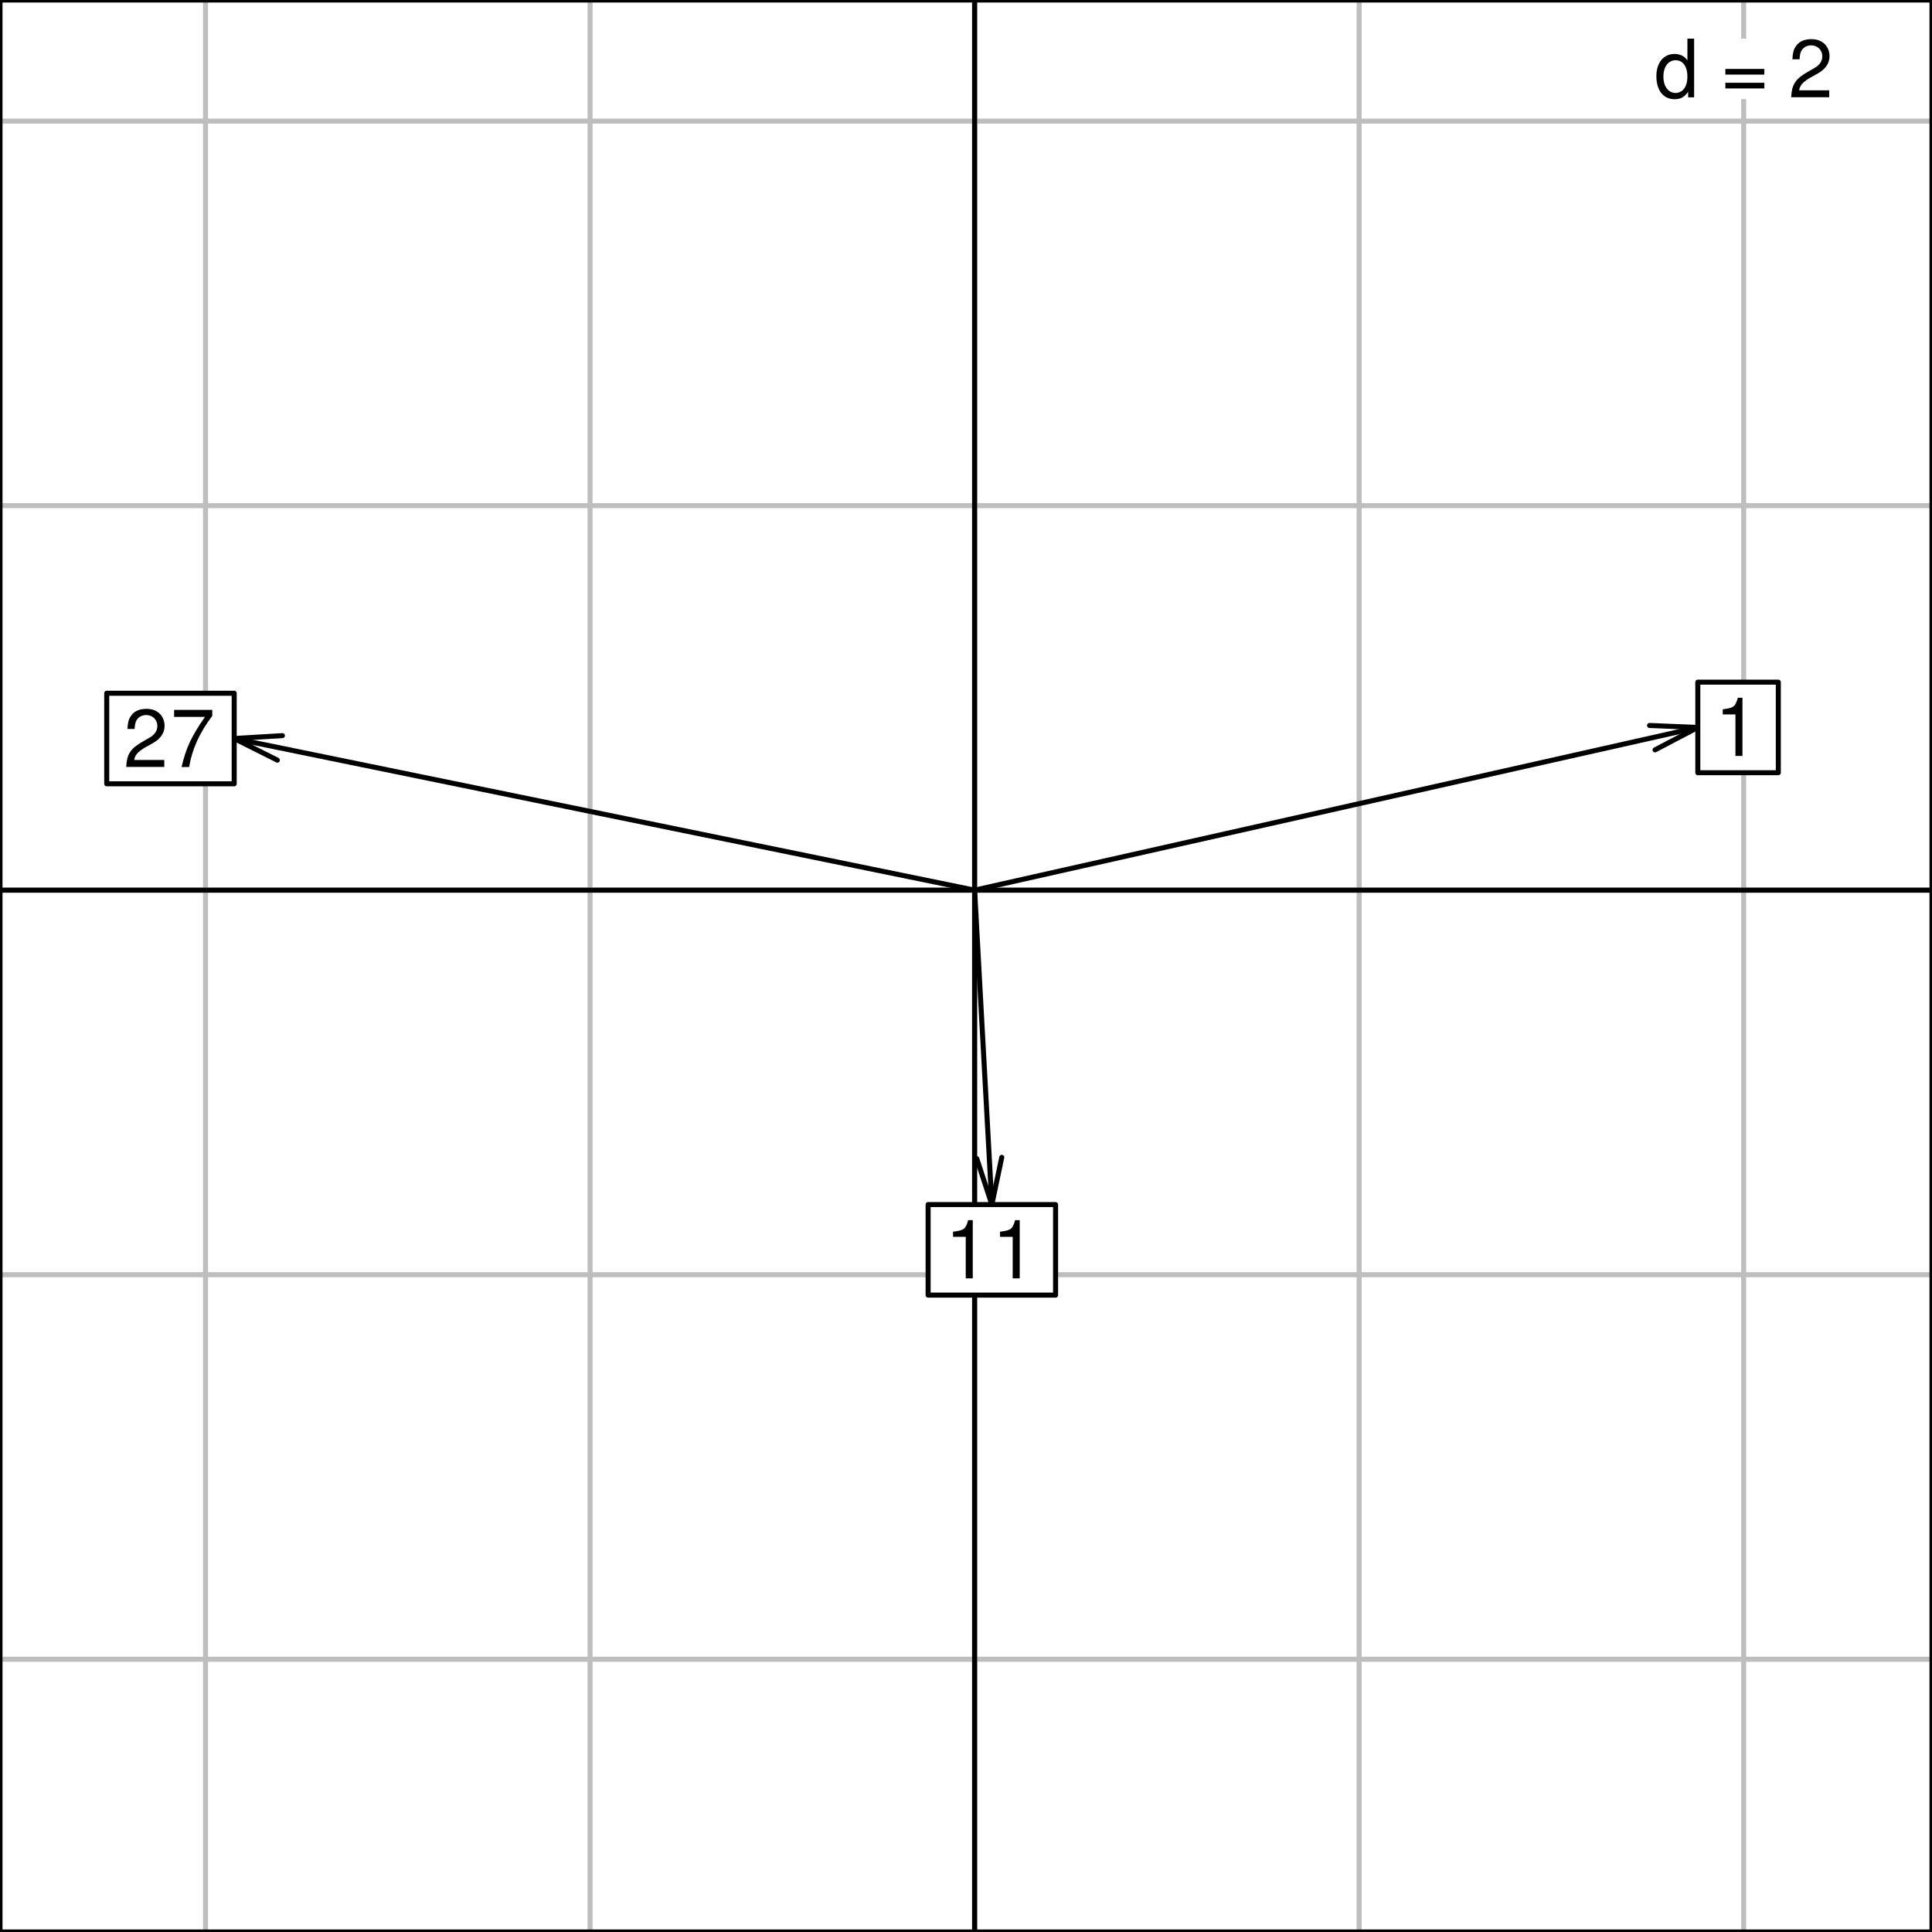
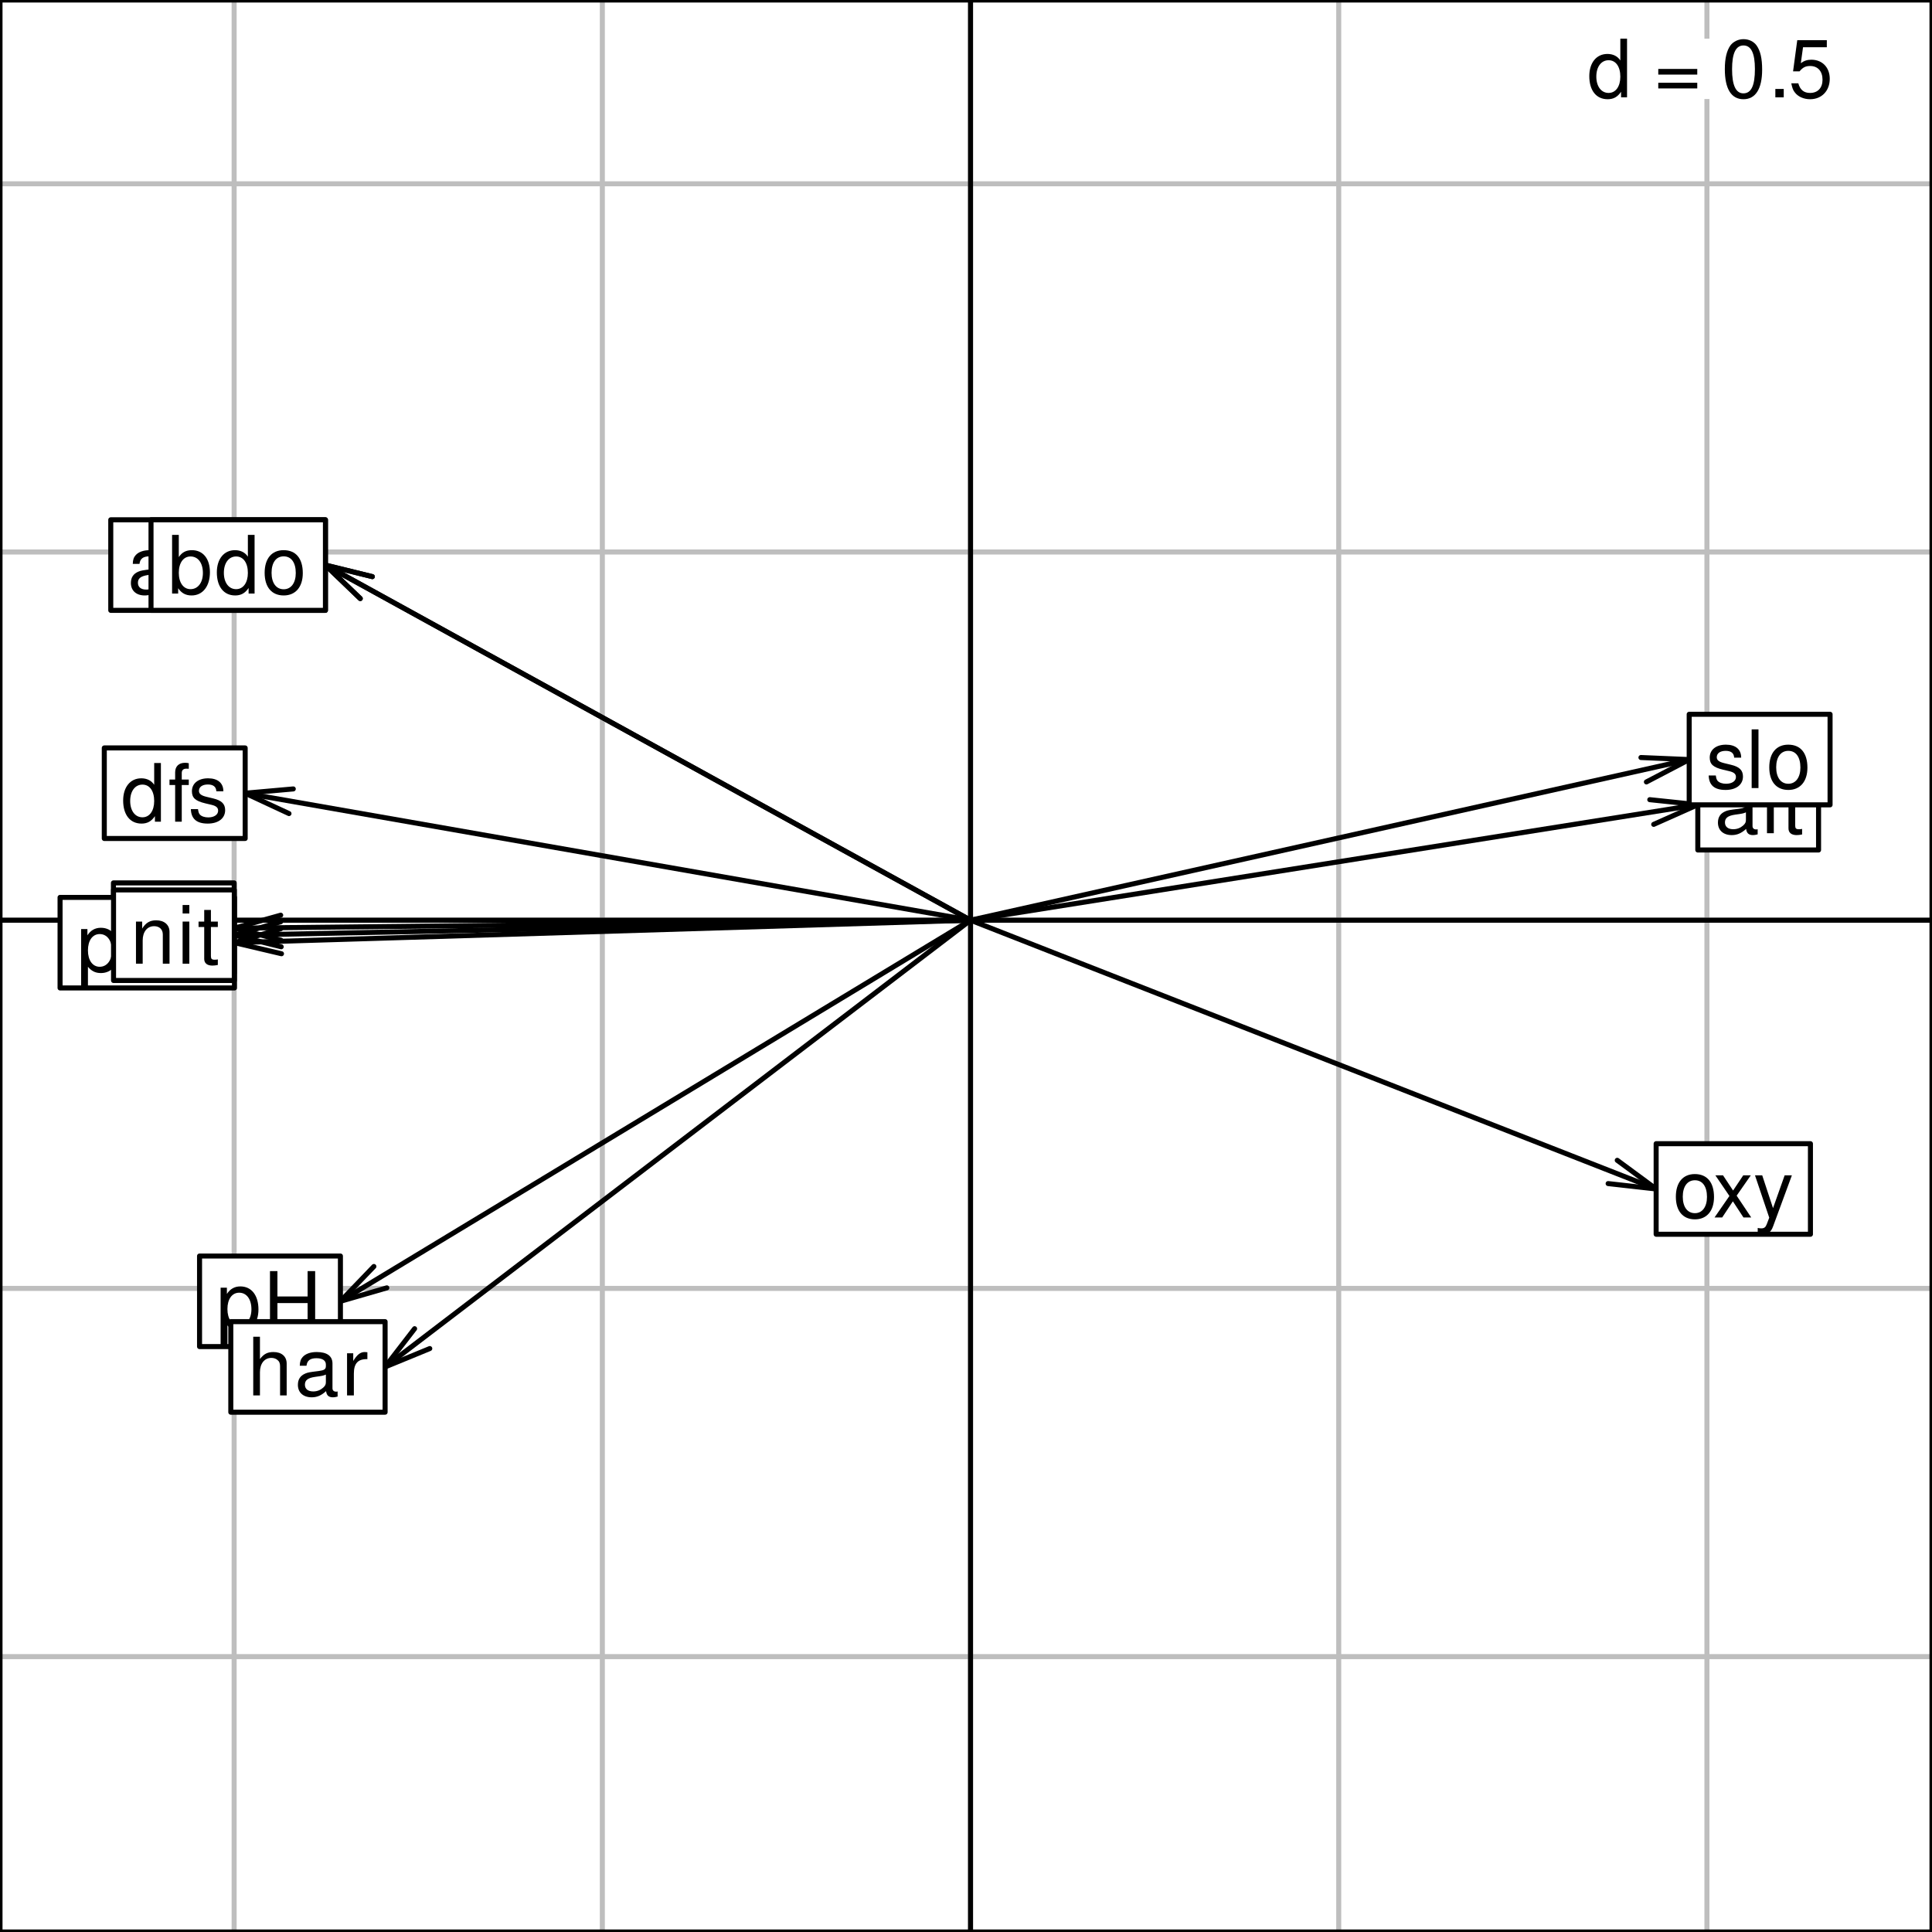
<svg xmlns="http://www.w3.org/2000/svg" xmlns:xlink="http://www.w3.org/1999/xlink" width="288pt" height="288pt" viewBox="0 0 288 288" version="1.1">
  <defs>
    <g>
      <symbol overflow="visible" id="glyph0-0">
        <path style="stroke:none;" d="" />
      </symbol>
      <symbol overflow="visible" id="glyph0-1">
        <path style="stroke:none;" d="M 5.938 -8.75 L 4.938 -8.75 L 4.938 -5.5 C 4.531 -6.125 3.859 -6.469 3.016 -6.469 C 1.375 -6.469 0.312 -5.156 0.312 -3.156 C 0.312 -1.031 1.344 0.281 3.047 0.281 C 3.906 0.281 4.516 -0.047 5.047 -0.828 L 5.047 0 L 5.938 0 Z M 3.188 -5.531 C 4.266 -5.531 4.938 -4.578 4.938 -3.078 C 4.938 -1.625 4.25 -0.656 3.188 -0.656 C 2.094 -0.656 1.359 -1.625 1.359 -3.094 C 1.359 -4.562 2.094 -5.531 3.188 -5.531 Z M 3.188 -5.531 " />
      </symbol>
      <symbol overflow="visible" id="glyph0-2">
        <path style="stroke:none;" d="" />
      </symbol>
      <symbol overflow="visible" id="glyph0-3">
        <path style="stroke:none;" d="M 6.406 -4.234 L 0.594 -4.234 L 0.594 -3.391 L 6.406 -3.391 Z M 6.406 -2.172 L 0.594 -2.172 L 0.594 -1.328 L 6.406 -1.328 Z M 6.406 -2.172 " />
      </symbol>
      <symbol overflow="visible" id="glyph0-4">
-         <path style="stroke:none;" d="M 6.078 -1.047 L 1.594 -1.047 C 1.703 -1.766 2.094 -2.219 3.125 -2.859 L 4.328 -3.531 C 5.516 -4.188 6.125 -5.078 6.125 -6.141 C 6.125 -6.859 5.844 -7.531 5.344 -8 C 4.844 -8.453 4.219 -8.672 3.406 -8.672 C 2.328 -8.672 1.531 -8.297 1.062 -7.547 C 0.75 -7.094 0.625 -6.547 0.594 -5.672 L 1.656 -5.672 C 1.688 -6.266 1.766 -6.609 1.906 -6.906 C 2.188 -7.422 2.734 -7.75 3.375 -7.75 C 4.328 -7.75 5.047 -7.062 5.047 -6.125 C 5.047 -5.422 4.656 -4.828 3.906 -4.391 L 2.797 -3.75 C 1.016 -2.719 0.5 -1.906 0.406 -0.016 L 6.078 -0.016 Z M 6.078 -1.047 " />
+         <path style="stroke:none;" d="M 3.297 -8.672 C 2.516 -8.672 1.781 -8.312 1.344 -7.734 C 0.797 -6.953 0.516 -5.812 0.516 -4.203 C 0.516 -1.266 1.469 0.281 3.297 0.281 C 5.094 0.281 6.078 -1.266 6.078 -4.125 C 6.078 -5.812 5.812 -6.938 5.25 -7.734 C 4.812 -8.328 4.109 -8.672 3.297 -8.672 Z M 3.297 -7.734 C 4.438 -7.734 5 -6.578 5 -4.219 C 5 -1.75 4.453 -0.594 3.281 -0.594 C 2.156 -0.594 1.594 -1.797 1.594 -4.188 C 1.594 -6.578 2.156 -7.734 3.297 -7.734 Z M 3.297 -7.734 " />
      </symbol>
      <symbol overflow="visible" id="glyph0-5">
-         <path style="stroke:none;" d="M 3.109 -6.188 L 3.109 0 L 4.156 0 L 4.156 -8.672 L 3.469 -8.672 C 3.094 -7.344 2.859 -7.156 1.219 -6.953 L 1.219 -6.188 Z M 3.109 -6.188 " />
+         <path style="stroke:none;" d="M 2.297 -1.25 L 1.047 -1.25 L 1.047 0 L 2.297 0 Z M 2.297 -1.25 " />
      </symbol>
      <symbol overflow="visible" id="glyph0-6">
-         <path style="stroke:none;" d="M 6.234 -8.516 L 0.547 -8.516 L 0.547 -7.469 L 5.141 -7.469 C 3.125 -4.578 2.297 -2.797 1.656 0 L 2.781 0 C 3.25 -2.719 4.312 -5.062 6.234 -7.625 Z M 6.234 -8.516 " />
+         <path style="stroke:none;" d="M 5.719 -8.516 L 1.312 -8.516 L 0.688 -3.875 L 1.656 -3.875 C 2.141 -4.469 2.562 -4.672 3.234 -4.672 C 4.375 -4.672 5.078 -3.891 5.078 -2.625 C 5.078 -1.406 4.375 -0.656 3.219 -0.656 C 2.297 -0.656 1.734 -1.125 1.469 -2.094 L 0.422 -2.094 C 0.562 -1.391 0.688 -1.062 0.938 -0.75 C 1.422 -0.094 2.281 0.281 3.234 0.281 C 4.953 0.281 6.156 -0.969 6.156 -2.766 C 6.156 -4.453 5.047 -5.609 3.406 -5.609 C 2.812 -5.609 2.328 -5.453 1.844 -5.094 L 2.172 -7.469 L 5.719 -7.469 Z M 5.719 -8.516 " />
+       </symbol>
+       <symbol overflow="visible" id="glyph0-7">
+         <path style="stroke:none;" d="M 3.094 -6.281 L 2.047 -6.281 L 2.047 -7.266 C 2.047 -7.688 2.281 -7.906 2.75 -7.906 C 2.828 -7.906 2.875 -7.906 3.094 -7.891 L 3.094 -8.719 C 2.875 -8.766 2.734 -8.781 2.531 -8.781 C 1.609 -8.781 1.062 -8.25 1.062 -7.359 L 1.062 -6.281 L 0.219 -6.281 L 0.219 -5.469 L 1.062 -5.469 L 1.062 0 L 2.047 0 L 2.047 -5.469 L 3.094 -5.469 Z M 3.094 -6.281 " />
+       </symbol>
+       <symbol overflow="visible" id="glyph0-8">
+         <path style="stroke:none;" d="M 5.25 -4.531 C 5.25 -5.766 4.422 -6.469 2.969 -6.469 C 1.516 -6.469 0.562 -5.719 0.562 -4.547 C 0.562 -3.562 1.062 -3.094 2.562 -2.734 L 3.484 -2.516 C 4.188 -2.344 4.469 -2.094 4.469 -1.641 C 4.469 -1.047 3.875 -0.641 3 -0.641 C 2.453 -0.641 2 -0.797 1.75 -1.062 C 1.594 -1.25 1.531 -1.422 1.469 -1.875 L 0.406 -1.875 C 0.453 -0.422 1.266 0.281 2.922 0.281 C 4.5 0.281 5.516 -0.5 5.516 -1.719 C 5.516 -2.656 4.984 -3.172 3.734 -3.469 L 2.766 -3.703 C 1.953 -3.891 1.609 -4.156 1.609 -4.594 C 1.609 -5.188 2.125 -5.547 2.938 -5.547 C 3.75 -5.547 4.172 -5.203 4.203 -4.531 Z M 5.25 -4.531 " />
+       </symbol>
+       <symbol overflow="visible" id="glyph0-9">
+         <path style="stroke:none;" d="M 6.422 -0.594 C 6.312 -0.562 6.266 -0.562 6.203 -0.562 C 5.859 -0.562 5.656 -0.75 5.656 -1.062 L 5.656 -4.75 C 5.656 -5.875 4.844 -6.469 3.297 -6.469 C 2.375 -6.469 1.641 -6.203 1.219 -5.734 C 0.922 -5.406 0.797 -5.047 0.781 -4.422 L 1.781 -4.422 C 1.875 -5.203 2.328 -5.547 3.266 -5.547 C 4.172 -5.547 4.672 -5.203 4.672 -4.609 L 4.672 -4.344 C 4.656 -3.906 4.438 -3.75 3.625 -3.641 C 2.203 -3.469 1.984 -3.422 1.609 -3.266 C 0.875 -2.953 0.5 -2.406 0.5 -1.578 C 0.5 -0.438 1.297 0.281 2.562 0.281 C 3.359 0.281 4 0 4.703 -0.641 C 4.781 0 5.094 0.281 5.734 0.281 C 5.953 0.281 6.078 0.25 6.422 0.172 Z M 4.672 -1.984 C 4.672 -1.641 4.578 -1.438 4.266 -1.156 C 3.859 -0.797 3.375 -0.594 2.781 -0.594 C 2 -0.594 1.547 -0.969 1.547 -1.609 C 1.547 -2.266 1.984 -2.609 3.062 -2.766 C 4.125 -2.906 4.328 -2.953 4.672 -3.109 Z M 4.672 -1.984 " />
+       </symbol>
+       <symbol overflow="visible" id="glyph0-10">
+         <path style="stroke:none;" d="M 1.828 -8.75 L 0.812 -8.75 L 0.812 0 L 1.828 0 Z M 1.828 -8.75 " />
+       </symbol>
+       <symbol overflow="visible" id="glyph0-11">
+         <path style="stroke:none;" d="M 3.047 -6.281 L 2.016 -6.281 L 2.016 -8.016 L 1.016 -8.016 L 1.016 -6.281 L 0.172 -6.281 L 0.172 -5.469 L 1.016 -5.469 L 1.016 -0.719 C 1.016 -0.078 1.453 0.281 2.234 0.281 C 2.5 0.281 2.719 0.25 3.047 0.188 L 3.047 -0.641 C 2.906 -0.609 2.766 -0.594 2.562 -0.594 C 2.141 -0.594 2.016 -0.719 2.016 -1.156 L 2.016 -5.469 L 3.047 -5.469 Z M 3.047 -6.281 " />
+       </symbol>
+       <symbol overflow="visible" id="glyph0-12">
+         <path style="stroke:none;" d="M 3.266 -6.469 C 1.484 -6.469 0.438 -5.203 0.438 -3.094 C 0.438 -0.969 1.484 0.281 3.281 0.281 C 5.047 0.281 6.125 -0.984 6.125 -3.047 C 6.125 -5.234 5.094 -6.469 3.266 -6.469 Z M 3.281 -5.547 C 4.406 -5.547 5.078 -4.625 5.078 -3.062 C 5.078 -1.578 4.375 -0.641 3.281 -0.641 C 2.156 -0.641 1.469 -1.578 1.469 -3.094 C 1.469 -4.625 2.156 -5.547 3.281 -5.547 Z M 3.281 -5.547 " />
+       </symbol>
+       <symbol overflow="visible" id="glyph0-13">
+         <path style="stroke:none;" d="M 3.078 -6.281 L 2.047 -6.281 L 2.047 -7.266 C 2.047 -7.688 2.266 -7.906 2.734 -7.906 C 2.812 -7.906 2.859 -7.906 3.078 -7.891 L 3.078 -8.719 C 2.859 -8.766 2.719 -8.781 2.516 -8.781 C 1.594 -8.781 1.047 -8.25 1.047 -7.359 L 1.047 -6.281 L 0.203 -6.281 L 0.203 -5.469 L 1.047 -5.469 L 1.047 0 L 2.047 0 L 2.047 -5.469 L 3.078 -5.469 Z M 5.156 -8.75 L 4.156 -8.75 L 4.156 0 L 5.156 0 Z M 5.156 -8.75 " />
+       </symbol>
+       <symbol overflow="visible" id="glyph0-14">
+         <path style="stroke:none;" d="M 0.641 2.609 L 1.656 2.609 L 1.656 -0.656 C 2.188 -0.016 2.766 0.281 3.594 0.281 C 5.219 0.281 6.281 -1.031 6.281 -3.031 C 6.281 -5.141 5.25 -6.469 3.578 -6.469 C 2.719 -6.469 2.047 -6.078 1.578 -5.344 L 1.578 -6.281 L 0.641 -6.281 Z M 3.406 -5.531 C 4.516 -5.531 5.234 -4.562 5.234 -3.062 C 5.234 -1.625 4.5 -0.656 3.406 -0.656 C 2.344 -0.656 1.656 -1.625 1.656 -3.094 C 1.656 -4.578 2.344 -5.531 3.406 -5.531 Z M 3.406 -5.531 " />
+       </symbol>
+       <symbol overflow="visible" id="glyph0-15">
+         <path style="stroke:none;" d="M 6.609 -3.984 L 6.609 0 L 7.734 0 L 7.734 -8.75 L 6.609 -8.75 L 6.609 -4.969 L 2.109 -4.969 L 2.109 -8.75 L 1 -8.75 L 1 0 L 2.109 0 L 2.109 -3.984 Z M 6.609 -3.984 " />
+       </symbol>
+       <symbol overflow="visible" id="glyph0-16">
+         <path style="stroke:none;" d="M 0.844 -8.75 L 0.844 0 L 1.844 0 L 1.844 -3.469 C 1.844 -4.75 2.516 -5.594 3.547 -5.594 C 3.875 -5.594 4.188 -5.5 4.422 -5.312 C 4.719 -5.094 4.844 -4.797 4.844 -4.359 L 4.844 0 L 5.828 0 L 5.828 -4.75 C 5.828 -5.812 5.078 -6.469 3.859 -6.469 C 2.969 -6.469 2.422 -6.188 1.844 -5.422 L 1.844 -8.75 Z M 0.844 -8.75 " />
+       </symbol>
+       <symbol overflow="visible" id="glyph0-17">
+         <path style="stroke:none;" d="M 0.828 -6.281 L 0.828 0 L 1.844 0 L 1.844 -3.266 C 1.844 -4.781 2.469 -5.453 3.859 -5.406 L 3.859 -6.438 C 3.688 -6.453 3.594 -6.469 3.469 -6.469 C 2.812 -6.469 2.328 -6.078 1.75 -5.141 L 1.75 -6.281 Z M 0.828 -6.281 " />
+       </symbol>
+       <symbol overflow="visible" id="glyph0-18">
+         <path style="stroke:none;" d="M 0.844 -6.281 L 0.844 0 L 1.844 0 L 1.844 -3.469 C 1.844 -4.75 2.516 -5.594 3.547 -5.594 C 4.344 -5.594 4.844 -5.109 4.844 -4.359 L 4.844 0 L 5.844 0 L 5.844 -4.75 C 5.844 -5.797 5.062 -6.469 3.859 -6.469 C 2.922 -6.469 2.312 -6.109 1.766 -5.234 L 1.766 -6.281 Z M 0.844 -6.281 " />
+       </symbol>
+       <symbol overflow="visible" id="glyph0-19">
+         <path style="stroke:none;" d="M 1.797 -6.281 L 0.797 -6.281 L 0.797 0 L 1.797 0 Z M 1.797 -8.75 L 0.797 -8.75 L 0.797 -7.484 L 1.797 -7.484 Z M 1.797 -8.75 " />
+       </symbol>
+       <symbol overflow="visible" id="glyph0-20">
+         <path style="stroke:none;" d="M 0.844 -6.281 L 0.844 0 L 1.844 0 L 1.844 -3.953 C 1.844 -4.859 2.516 -5.594 3.328 -5.594 C 4.062 -5.594 4.484 -5.141 4.484 -4.328 L 4.484 0 L 5.5 0 L 5.5 -3.953 C 5.5 -4.859 6.156 -5.594 6.969 -5.594 C 7.703 -5.594 8.141 -5.125 8.141 -4.328 L 8.141 0 L 9.141 0 L 9.141 -4.719 C 9.141 -5.844 8.5 -6.469 7.312 -6.469 C 6.484 -6.469 5.969 -6.219 5.391 -5.516 C 5.016 -6.188 4.516 -6.469 3.703 -6.469 C 2.859 -6.469 2.297 -6.156 1.766 -5.406 L 1.766 -6.281 Z M 0.844 -6.281 " />
+       </symbol>
+       <symbol overflow="visible" id="glyph0-21">
+         <path style="stroke:none;" d="M 3.5 -3.25 L 5.609 -6.281 L 4.484 -6.281 L 2.969 -4.016 L 1.469 -6.281 L 0.328 -6.281 L 2.422 -3.203 L 0.203 0 L 1.344 0 L 2.938 -2.406 L 4.516 0 L 5.672 0 Z M 3.5 -3.25 " />
+       </symbol>
+       <symbol overflow="visible" id="glyph0-22">
+         <path style="stroke:none;" d="M 4.656 -6.281 L 2.922 -1.391 L 1.312 -6.281 L 0.234 -6.281 L 2.359 0.031 L 1.984 1.016 C 1.812 1.469 1.594 1.625 1.172 1.625 C 1.016 1.625 0.859 1.609 0.641 1.562 L 0.641 2.453 C 0.859 2.562 1.062 2.609 1.312 2.609 C 1.641 2.609 1.984 2.516 2.25 2.312 C 2.562 2.094 2.75 1.828 2.938 1.312 L 5.734 -6.281 Z M 4.656 -6.281 " />
+       </symbol>
+       <symbol overflow="visible" id="glyph0-23">
+         <path style="stroke:none;" d="M 0.641 -8.75 L 0.641 0 L 1.547 0 L 1.547 -0.797 C 2.031 -0.078 2.656 0.281 3.547 0.281 C 5.203 0.281 6.281 -1.078 6.281 -3.172 C 6.281 -5.203 5.25 -6.469 3.594 -6.469 C 2.719 -6.469 2.109 -6.141 1.641 -5.438 L 1.641 -8.75 Z M 3.391 -5.531 C 4.516 -5.531 5.234 -4.562 5.234 -3.062 C 5.234 -1.625 4.484 -0.656 3.391 -0.656 C 2.328 -0.656 1.641 -1.625 1.641 -3.094 C 1.641 -4.578 2.328 -5.531 3.391 -5.531 Z M 3.391 -5.531 " />
      </symbol>
    </g>
  </defs>
-   <g id="surface11020">
+   <g id="surface796">
    <rect x="0" y="0" width="288" height="288" style="fill:rgb(100%,100%,100%);fill-opacity:1;stroke:none;" />
    <rect x="0" y="0" width="288" height="288" style="fill:rgb(100%,100%,100%);fill-opacity:1;stroke:none;" />
-     <path style="fill:none;stroke-width:0.75;stroke-linecap:round;stroke-linejoin:round;stroke:rgb(74.51%,74.51%,74.51%);stroke-opacity:1;stroke-miterlimit:10;" d="M 30.641 288 L 30.641 0 " />
-     <path style="fill:none;stroke-width:0.75;stroke-linecap:round;stroke-linejoin:round;stroke:rgb(74.51%,74.51%,74.51%);stroke-opacity:1;stroke-miterlimit:10;" d="M 87.961 288 L 87.961 0 " />
-     <path style="fill:none;stroke-width:0.75;stroke-linecap:round;stroke-linejoin:round;stroke:rgb(74.51%,74.51%,74.51%);stroke-opacity:1;stroke-miterlimit:10;" d="M 145.285 288 L 145.285 0 " />
-     <path style="fill:none;stroke-width:0.75;stroke-linecap:round;stroke-linejoin:round;stroke:rgb(74.51%,74.51%,74.51%);stroke-opacity:1;stroke-miterlimit:10;" d="M 202.605 288 L 202.605 0 " />
-     <path style="fill:none;stroke-width:0.75;stroke-linecap:round;stroke-linejoin:round;stroke:rgb(74.51%,74.51%,74.51%);stroke-opacity:1;stroke-miterlimit:10;" d="M 259.926 288 L 259.926 0 " />
-     <path style="fill:none;stroke-width:0.75;stroke-linecap:round;stroke-linejoin:round;stroke:rgb(74.51%,74.51%,74.51%);stroke-opacity:1;stroke-miterlimit:10;" d="M 0 247.34 L 288 247.34 " />
-     <path style="fill:none;stroke-width:0.75;stroke-linecap:round;stroke-linejoin:round;stroke:rgb(74.51%,74.51%,74.51%);stroke-opacity:1;stroke-miterlimit:10;" d="M 0 190.02 L 288 190.02 " />
-     <path style="fill:none;stroke-width:0.75;stroke-linecap:round;stroke-linejoin:round;stroke:rgb(74.51%,74.51%,74.51%);stroke-opacity:1;stroke-miterlimit:10;" d="M 0 132.695 L 288 132.695 " />
-     <path style="fill:none;stroke-width:0.75;stroke-linecap:round;stroke-linejoin:round;stroke:rgb(74.51%,74.51%,74.51%);stroke-opacity:1;stroke-miterlimit:10;" d="M 0 75.375 L 288 75.375 " />
-     <path style="fill:none;stroke-width:0.75;stroke-linecap:round;stroke-linejoin:round;stroke:rgb(74.51%,74.51%,74.51%);stroke-opacity:1;stroke-miterlimit:10;" d="M 0 18.055 L 288 18.055 " />
-     <path style=" stroke:none;fill-rule:nonzero;fill:rgb(100%,100%,100%);fill-opacity:1;" d="M 246.602 14.762 L 273.602 14.762 L 273.602 5.762 L 246.602 5.762 Z M 246.602 14.762 " />
+     <path style="fill:none;stroke-width:0.75;stroke-linecap:round;stroke-linejoin:round;stroke:rgb(74.51%,74.51%,74.51%);stroke-opacity:1;stroke-miterlimit:10;" d="M 34.902 288 L 34.902 0 " />
+     <path style="fill:none;stroke-width:0.75;stroke-linecap:round;stroke-linejoin:round;stroke:rgb(74.51%,74.51%,74.51%);stroke-opacity:1;stroke-miterlimit:10;" d="M 89.789 288 L 89.789 0 " />
+     <path style="fill:none;stroke-width:0.75;stroke-linecap:round;stroke-linejoin:round;stroke:rgb(74.51%,74.51%,74.51%);stroke-opacity:1;stroke-miterlimit:10;" d="M 144.676 288 L 144.676 0 " />
+     <path style="fill:none;stroke-width:0.75;stroke-linecap:round;stroke-linejoin:round;stroke:rgb(74.51%,74.51%,74.51%);stroke-opacity:1;stroke-miterlimit:10;" d="M 199.562 288 L 199.562 0 " />
+     <path style="fill:none;stroke-width:0.75;stroke-linecap:round;stroke-linejoin:round;stroke:rgb(74.51%,74.51%,74.51%);stroke-opacity:1;stroke-miterlimit:10;" d="M 254.449 288 L 254.449 0 " />
+     <path style="fill:none;stroke-width:0.75;stroke-linecap:round;stroke-linejoin:round;stroke:rgb(74.51%,74.51%,74.51%);stroke-opacity:1;stroke-miterlimit:10;" d="M 0 246.949 L 288 246.949 " />
+     <path style="fill:none;stroke-width:0.75;stroke-linecap:round;stroke-linejoin:round;stroke:rgb(74.51%,74.51%,74.51%);stroke-opacity:1;stroke-miterlimit:10;" d="M 0 192.062 L 288 192.062 " />
+     <path style="fill:none;stroke-width:0.75;stroke-linecap:round;stroke-linejoin:round;stroke:rgb(74.51%,74.51%,74.51%);stroke-opacity:1;stroke-miterlimit:10;" d="M 0 137.172 L 288 137.172 " />
+     <path style="fill:none;stroke-width:0.75;stroke-linecap:round;stroke-linejoin:round;stroke:rgb(74.51%,74.51%,74.51%);stroke-opacity:1;stroke-miterlimit:10;" d="M 0 82.285 L 288 82.285 " />
+     <path style="fill:none;stroke-width:0.75;stroke-linecap:round;stroke-linejoin:round;stroke:rgb(74.51%,74.51%,74.51%);stroke-opacity:1;stroke-miterlimit:10;" d="M 0 27.398 L 288 27.398 " />
+     <path style=" stroke:none;fill-rule:nonzero;fill:rgb(100%,100%,100%);fill-opacity:1;" d="M 236.602 14.762 L 273.602 14.762 L 273.602 5.762 L 236.602 5.762 Z M 236.602 14.762 " />
    <g style="fill:rgb(0%,0%,0%);fill-opacity:1;">
-       <use xlink:href="#glyph0-1" x="246.602" y="14.51" />
+       <use xlink:href="#glyph0-1" x="236.602" y="14.51" />
+       <use xlink:href="#glyph0-2" x="243.602" y="14.51" />
+       <use xlink:href="#glyph0-3" x="246.602" y="14.51" />
      <use xlink:href="#glyph0-2" x="253.602" y="14.51" />
-       <use xlink:href="#glyph0-3" x="256.602" y="14.51" />
-       <use xlink:href="#glyph0-2" x="263.602" y="14.51" />
-       <use xlink:href="#glyph0-4" x="266.602" y="14.51" />
+       <use xlink:href="#glyph0-4" x="256.602" y="14.51" />
+       <use xlink:href="#glyph0-5" x="263.602" y="14.51" />
+       <use xlink:href="#glyph0-6" x="266.602" y="14.51" />
    </g>
-     <path style="fill:none;stroke-width:0.75;stroke-linecap:round;stroke-linejoin:round;stroke:rgb(0%,0%,0%);stroke-opacity:1;stroke-miterlimit:10;" d="M 0 132.695 L 288 132.695 " />
-     <path style="fill:none;stroke-width:0.75;stroke-linecap:round;stroke-linejoin:round;stroke:rgb(0%,0%,0%);stroke-opacity:1;stroke-miterlimit:10;" d="M 145.285 288 L 145.285 0 " />
-     <path style="fill:none;stroke-width:0.75;stroke-linecap:round;stroke-linejoin:round;stroke:rgb(0%,0%,0%);stroke-opacity:1;stroke-miterlimit:10;" d="M 145.285 132.695 L 253.09 108.438 " />
-     <path style="fill:none;stroke-width:0.75;stroke-linecap:round;stroke-linejoin:round;stroke:rgb(0%,0%,0%);stroke-opacity:1;stroke-miterlimit:10;" d="M 246.715 111.781 L 253.09 108.438 L 245.898 108.145 " />
-     <path style="fill:none;stroke-width:0.75;stroke-linecap:round;stroke-linejoin:round;stroke:rgb(0%,0%,0%);stroke-opacity:1;stroke-miterlimit:10;" d="M 145.285 132.695 L 147.852 179.562 " />
-     <path style="fill:none;stroke-width:0.75;stroke-linecap:round;stroke-linejoin:round;stroke:rgb(0%,0%,0%);stroke-opacity:1;stroke-miterlimit:10;" d="M 145.609 172.723 L 147.852 179.562 L 149.332 172.52 " />
-     <path style="fill:none;stroke-width:0.75;stroke-linecap:round;stroke-linejoin:round;stroke:rgb(0%,0%,0%);stroke-opacity:1;stroke-miterlimit:10;" d="M 145.285 132.695 L 34.91 110.09 " />
-     <path style="fill:none;stroke-width:0.75;stroke-linecap:round;stroke-linejoin:round;stroke:rgb(0%,0%,0%);stroke-opacity:1;stroke-miterlimit:10;" d="M 42.098 109.66 L 34.91 110.09 L 41.348 113.312 " />
-     <path style="fill-rule:nonzero;fill:rgb(100%,100%,100%);fill-opacity:1;stroke-width:0.75;stroke-linecap:round;stroke-linejoin:round;stroke:rgb(0%,0%,0%);stroke-opacity:1;stroke-miterlimit:10;" d="M 253.09 115.188 L 265.09 115.188 L 265.09 101.688 L 253.09 101.688 Z M 253.09 115.188 " />
+     <path style="fill:none;stroke-width:0.75;stroke-linecap:round;stroke-linejoin:round;stroke:rgb(0%,0%,0%);stroke-opacity:1;stroke-miterlimit:10;" d="M 0 137.172 L 288 137.172 " />
+     <path style="fill:none;stroke-width:0.75;stroke-linecap:round;stroke-linejoin:round;stroke:rgb(0%,0%,0%);stroke-opacity:1;stroke-miterlimit:10;" d="M 144.676 288 L 144.676 0 " />
+     <path style="fill:none;stroke-width:0.75;stroke-linecap:round;stroke-linejoin:round;stroke:rgb(0%,0%,0%);stroke-opacity:1;stroke-miterlimit:10;" d="M 144.676 137.172 L 36.547 118.242 " />
+     <path style="fill:none;stroke-width:0.75;stroke-linecap:round;stroke-linejoin:round;stroke:rgb(0%,0%,0%);stroke-opacity:1;stroke-miterlimit:10;" d="M 43.719 117.605 L 36.547 118.242 L 43.078 121.277 " />
+     <path style="fill:none;stroke-width:0.75;stroke-linecap:round;stroke-linejoin:round;stroke:rgb(0%,0%,0%);stroke-opacity:1;stroke-miterlimit:10;" d="M 144.676 137.172 L 253.09 119.957 " />
+     <path style="fill:none;stroke-width:0.75;stroke-linecap:round;stroke-linejoin:round;stroke:rgb(0%,0%,0%);stroke-opacity:1;stroke-miterlimit:10;" d="M 246.516 122.887 L 253.09 119.957 L 245.93 119.207 " />
+     <path style="fill:none;stroke-width:0.75;stroke-linecap:round;stroke-linejoin:round;stroke:rgb(0%,0%,0%);stroke-opacity:1;stroke-miterlimit:10;" d="M 144.676 137.172 L 251.805 113.227 " />
+     <path style="fill:none;stroke-width:0.75;stroke-linecap:round;stroke-linejoin:round;stroke:rgb(0%,0%,0%);stroke-opacity:1;stroke-miterlimit:10;" d="M 245.426 116.562 L 251.805 113.227 L 244.613 112.922 " />
+     <path style="fill:none;stroke-width:0.75;stroke-linecap:round;stroke-linejoin:round;stroke:rgb(0%,0%,0%);stroke-opacity:1;stroke-miterlimit:10;" d="M 144.676 137.172 L 34.91 138.363 " />
+     <path style="fill:none;stroke-width:0.75;stroke-linecap:round;stroke-linejoin:round;stroke:rgb(0%,0%,0%);stroke-opacity:1;stroke-miterlimit:10;" d="M 41.844 136.426 L 34.91 138.363 L 41.883 140.152 " />
+     <path style="fill:none;stroke-width:0.75;stroke-linecap:round;stroke-linejoin:round;stroke:rgb(0%,0%,0%);stroke-opacity:1;stroke-miterlimit:10;" d="M 144.676 137.172 L 50.746 193.984 " />
+     <path style="fill:none;stroke-width:0.75;stroke-linecap:round;stroke-linejoin:round;stroke:rgb(0%,0%,0%);stroke-opacity:1;stroke-miterlimit:10;" d="M 55.734 188.793 L 50.746 193.984 L 57.664 191.98 " />
+     <path style="fill:none;stroke-width:0.75;stroke-linecap:round;stroke-linejoin:round;stroke:rgb(0%,0%,0%);stroke-opacity:1;stroke-miterlimit:10;" d="M 144.676 137.172 L 57.406 203.766 " />
+     <path style="fill:none;stroke-width:0.75;stroke-linecap:round;stroke-linejoin:round;stroke:rgb(0%,0%,0%);stroke-opacity:1;stroke-miterlimit:10;" d="M 61.805 198.066 L 57.406 203.766 L 64.066 201.027 " />
+     <path style="fill:none;stroke-width:0.75;stroke-linecap:round;stroke-linejoin:round;stroke:rgb(0%,0%,0%);stroke-opacity:1;stroke-miterlimit:10;" d="M 144.676 137.172 L 34.953 140.523 " />
+     <path style="fill:none;stroke-width:0.75;stroke-linecap:round;stroke-linejoin:round;stroke:rgb(0%,0%,0%);stroke-opacity:1;stroke-miterlimit:10;" d="M 41.848 138.445 L 34.953 140.523 L 41.961 142.172 " />
+     <path style="fill:none;stroke-width:0.75;stroke-linecap:round;stroke-linejoin:round;stroke:rgb(0%,0%,0%);stroke-opacity:1;stroke-miterlimit:10;" d="M 144.676 137.172 L 34.926 139.41 " />
+     <path style="fill:none;stroke-width:0.75;stroke-linecap:round;stroke-linejoin:round;stroke:rgb(0%,0%,0%);stroke-opacity:1;stroke-miterlimit:10;" d="M 41.84 137.406 L 34.926 139.41 L 41.918 141.133 " />
+     <path style="fill:none;stroke-width:0.75;stroke-linecap:round;stroke-linejoin:round;stroke:rgb(0%,0%,0%);stroke-opacity:1;stroke-miterlimit:10;" d="M 144.676 137.172 L 48.512 84.234 " />
+     <path style="fill:none;stroke-width:0.75;stroke-linecap:round;stroke-linejoin:round;stroke:rgb(0%,0%,0%);stroke-opacity:1;stroke-miterlimit:10;" d="M 55.504 85.957 L 48.512 84.234 L 53.703 89.223 " />
+     <path style="fill:none;stroke-width:0.75;stroke-linecap:round;stroke-linejoin:round;stroke:rgb(0%,0%,0%);stroke-opacity:1;stroke-miterlimit:10;" d="M 144.676 137.172 L 246.879 177.238 " />
+     <path style="fill:none;stroke-width:0.75;stroke-linecap:round;stroke-linejoin:round;stroke:rgb(0%,0%,0%);stroke-opacity:1;stroke-miterlimit:10;" d="M 239.723 176.434 L 246.879 177.238 L 241.082 172.965 " />
+     <path style="fill:none;stroke-width:0.75;stroke-linecap:round;stroke-linejoin:round;stroke:rgb(0%,0%,0%);stroke-opacity:1;stroke-miterlimit:10;" d="M 144.676 137.172 L 48.512 84.234 " />
+     <path style="fill:none;stroke-width:0.75;stroke-linecap:round;stroke-linejoin:round;stroke:rgb(0%,0%,0%);stroke-opacity:1;stroke-miterlimit:10;" d="M 55.504 85.957 L 48.512 84.234 L 53.703 89.223 " />
+     <path style="fill-rule:nonzero;fill:rgb(100%,100%,100%);fill-opacity:1;stroke-width:0.75;stroke-linecap:round;stroke-linejoin:round;stroke:rgb(0%,0%,0%);stroke-opacity:1;stroke-miterlimit:10;" d="M 15.547 124.992 L 36.547 124.992 L 36.547 111.492 L 15.547 111.492 Z M 15.547 124.992 " />
    <g style="fill:rgb(0%,0%,0%);fill-opacity:1;">
-       <use xlink:href="#glyph0-5" x="255.59" y="112.686" />
+       <use xlink:href="#glyph0-1" x="18.047" y="122.49" />
+       <use xlink:href="#glyph0-7" x="25.047" y="122.49" />
+       <use xlink:href="#glyph0-8" x="28.047" y="122.49" />
    </g>
-     <path style="fill-rule:nonzero;fill:rgb(100%,100%,100%);fill-opacity:1;stroke-width:0.75;stroke-linecap:round;stroke-linejoin:round;stroke:rgb(0%,0%,0%);stroke-opacity:1;stroke-miterlimit:10;" d="M 138.352 193.062 L 157.352 193.062 L 157.352 179.562 L 138.352 179.562 Z M 138.352 193.062 " />
+     <path style="fill-rule:nonzero;fill:rgb(100%,100%,100%);fill-opacity:1;stroke-width:0.75;stroke-linecap:round;stroke-linejoin:round;stroke:rgb(0%,0%,0%);stroke-opacity:1;stroke-miterlimit:10;" d="M 253.09 126.707 L 271.09 126.707 L 271.09 113.207 L 253.09 113.207 Z M 253.09 126.707 " />
    <g style="fill:rgb(0%,0%,0%);fill-opacity:1;">
-       <use xlink:href="#glyph0-5" x="140.852" y="190.561" />
-       <use xlink:href="#glyph0-5" x="147.852" y="190.561" />
+       <use xlink:href="#glyph0-9" x="255.59" y="124.205" />
+       <use xlink:href="#glyph0-10" x="262.59" y="124.205" />
+       <use xlink:href="#glyph0-11" x="265.59" y="124.205" />
    </g>
-     <path style="fill-rule:nonzero;fill:rgb(100%,100%,100%);fill-opacity:1;stroke-width:0.75;stroke-linecap:round;stroke-linejoin:round;stroke:rgb(0%,0%,0%);stroke-opacity:1;stroke-miterlimit:10;" d="M 15.91 116.84 L 34.91 116.84 L 34.91 103.34 L 15.91 103.34 Z M 15.91 116.84 " />
+     <path style="fill-rule:nonzero;fill:rgb(100%,100%,100%);fill-opacity:1;stroke-width:0.75;stroke-linecap:round;stroke-linejoin:round;stroke:rgb(0%,0%,0%);stroke-opacity:1;stroke-miterlimit:10;" d="M 251.805 119.977 L 272.805 119.977 L 272.805 106.477 L 251.805 106.477 Z M 251.805 119.977 " />
    <g style="fill:rgb(0%,0%,0%);fill-opacity:1;">
-       <use xlink:href="#glyph0-4" x="18.41" y="114.338" />
-       <use xlink:href="#glyph0-6" x="25.41" y="114.338" />
+       <use xlink:href="#glyph0-8" x="254.305" y="117.475" />
+       <use xlink:href="#glyph0-10" x="260.305" y="117.475" />
+       <use xlink:href="#glyph0-12" x="263.305" y="117.475" />
+     </g>
+     <path style="fill-rule:nonzero;fill:rgb(100%,100%,100%);fill-opacity:1;stroke-width:0.75;stroke-linecap:round;stroke-linejoin:round;stroke:rgb(0%,0%,0%);stroke-opacity:1;stroke-miterlimit:10;" d="M 16.91 145.113 L 34.91 145.113 L 34.91 131.613 L 16.91 131.613 Z M 16.91 145.113 " />
+     <g style="fill:rgb(0%,0%,0%);fill-opacity:1;">
+       <use xlink:href="#glyph0-13" x="19.41" y="142.611" />
+       <use xlink:href="#glyph0-12" x="25.41" y="142.611" />
+     </g>
+     <path style="fill-rule:nonzero;fill:rgb(100%,100%,100%);fill-opacity:1;stroke-width:0.75;stroke-linecap:round;stroke-linejoin:round;stroke:rgb(0%,0%,0%);stroke-opacity:1;stroke-miterlimit:10;" d="M 29.746 200.734 L 50.746 200.734 L 50.746 187.234 L 29.746 187.234 Z M 29.746 200.734 " />
+     <g style="fill:rgb(0%,0%,0%);fill-opacity:1;">
+       <use xlink:href="#glyph0-14" x="32.246" y="198.232" />
+       <use xlink:href="#glyph0-15" x="39.246" y="198.232" />
+     </g>
+     <path style="fill-rule:nonzero;fill:rgb(100%,100%,100%);fill-opacity:1;stroke-width:0.75;stroke-linecap:round;stroke-linejoin:round;stroke:rgb(0%,0%,0%);stroke-opacity:1;stroke-miterlimit:10;" d="M 34.406 210.516 L 57.406 210.516 L 57.406 197.016 L 34.406 197.016 Z M 34.406 210.516 " />
+     <g style="fill:rgb(0%,0%,0%);fill-opacity:1;">
+       <use xlink:href="#glyph0-16" x="36.906" y="208.014" />
+       <use xlink:href="#glyph0-9" x="43.906" y="208.014" />
+       <use xlink:href="#glyph0-17" x="50.906" y="208.014" />
+     </g>
+     <path style="fill-rule:nonzero;fill:rgb(100%,100%,100%);fill-opacity:1;stroke-width:0.75;stroke-linecap:round;stroke-linejoin:round;stroke:rgb(0%,0%,0%);stroke-opacity:1;stroke-miterlimit:10;" d="M 8.953 147.273 L 34.953 147.273 L 34.953 133.773 L 8.953 133.773 Z M 8.953 147.273 " />
+     <g style="fill:rgb(0%,0%,0%);fill-opacity:1;">
+       <use xlink:href="#glyph0-14" x="11.453" y="144.771" />
+       <use xlink:href="#glyph0-16" x="18.453" y="144.771" />
+       <use xlink:href="#glyph0-12" x="25.453" y="144.771" />
+     </g>
+     <path style="fill-rule:nonzero;fill:rgb(100%,100%,100%);fill-opacity:1;stroke-width:0.75;stroke-linecap:round;stroke-linejoin:round;stroke:rgb(0%,0%,0%);stroke-opacity:1;stroke-miterlimit:10;" d="M 16.926 146.16 L 34.926 146.16 L 34.926 132.66 L 16.926 132.66 Z M 16.926 146.16 " />
+     <g style="fill:rgb(0%,0%,0%);fill-opacity:1;">
+       <use xlink:href="#glyph0-18" x="19.426" y="143.658" />
+       <use xlink:href="#glyph0-19" x="26.426" y="143.658" />
+       <use xlink:href="#glyph0-11" x="29.426" y="143.658" />
+     </g>
+     <path style="fill-rule:nonzero;fill:rgb(100%,100%,100%);fill-opacity:1;stroke-width:0.75;stroke-linecap:round;stroke-linejoin:round;stroke:rgb(0%,0%,0%);stroke-opacity:1;stroke-miterlimit:10;" d="M 16.512 90.984 L 48.512 90.984 L 48.512 77.484 L 16.512 77.484 Z M 16.512 90.984 " />
+     <g style="fill:rgb(0%,0%,0%);fill-opacity:1;">
+       <use xlink:href="#glyph0-9" x="19.012" y="88.482" />
+       <use xlink:href="#glyph0-20" x="26.012" y="88.482" />
+       <use xlink:href="#glyph0-20" x="36.012" y="88.482" />
+     </g>
+     <path style="fill-rule:nonzero;fill:rgb(100%,100%,100%);fill-opacity:1;stroke-width:0.75;stroke-linecap:round;stroke-linejoin:round;stroke:rgb(0%,0%,0%);stroke-opacity:1;stroke-miterlimit:10;" d="M 246.879 183.988 L 269.879 183.988 L 269.879 170.488 L 246.879 170.488 Z M 246.879 183.988 " />
+     <g style="fill:rgb(0%,0%,0%);fill-opacity:1;">
+       <use xlink:href="#glyph0-12" x="249.379" y="181.486" />
+       <use xlink:href="#glyph0-21" x="255.379" y="181.486" />
+       <use xlink:href="#glyph0-22" x="261.379" y="181.486" />
+     </g>
+     <path style="fill-rule:nonzero;fill:rgb(100%,100%,100%);fill-opacity:1;stroke-width:0.75;stroke-linecap:round;stroke-linejoin:round;stroke:rgb(0%,0%,0%);stroke-opacity:1;stroke-miterlimit:10;" d="M 22.512 90.984 L 48.512 90.984 L 48.512 77.484 L 22.512 77.484 Z M 22.512 90.984 " />
+     <g style="fill:rgb(0%,0%,0%);fill-opacity:1;">
+       <use xlink:href="#glyph0-23" x="25.012" y="88.482" />
+       <use xlink:href="#glyph0-1" x="32.012" y="88.482" />
+       <use xlink:href="#glyph0-12" x="39.012" y="88.482" />
    </g>
    <path style="fill:none;stroke-width:0.75;stroke-linecap:round;stroke-linejoin:round;stroke:rgb(0%,0%,0%);stroke-opacity:1;stroke-miterlimit:10;" d="M 0 288 L 288 288 L 288 0 L 0 0 Z M 0 288 " />
  </g>
</svg>
